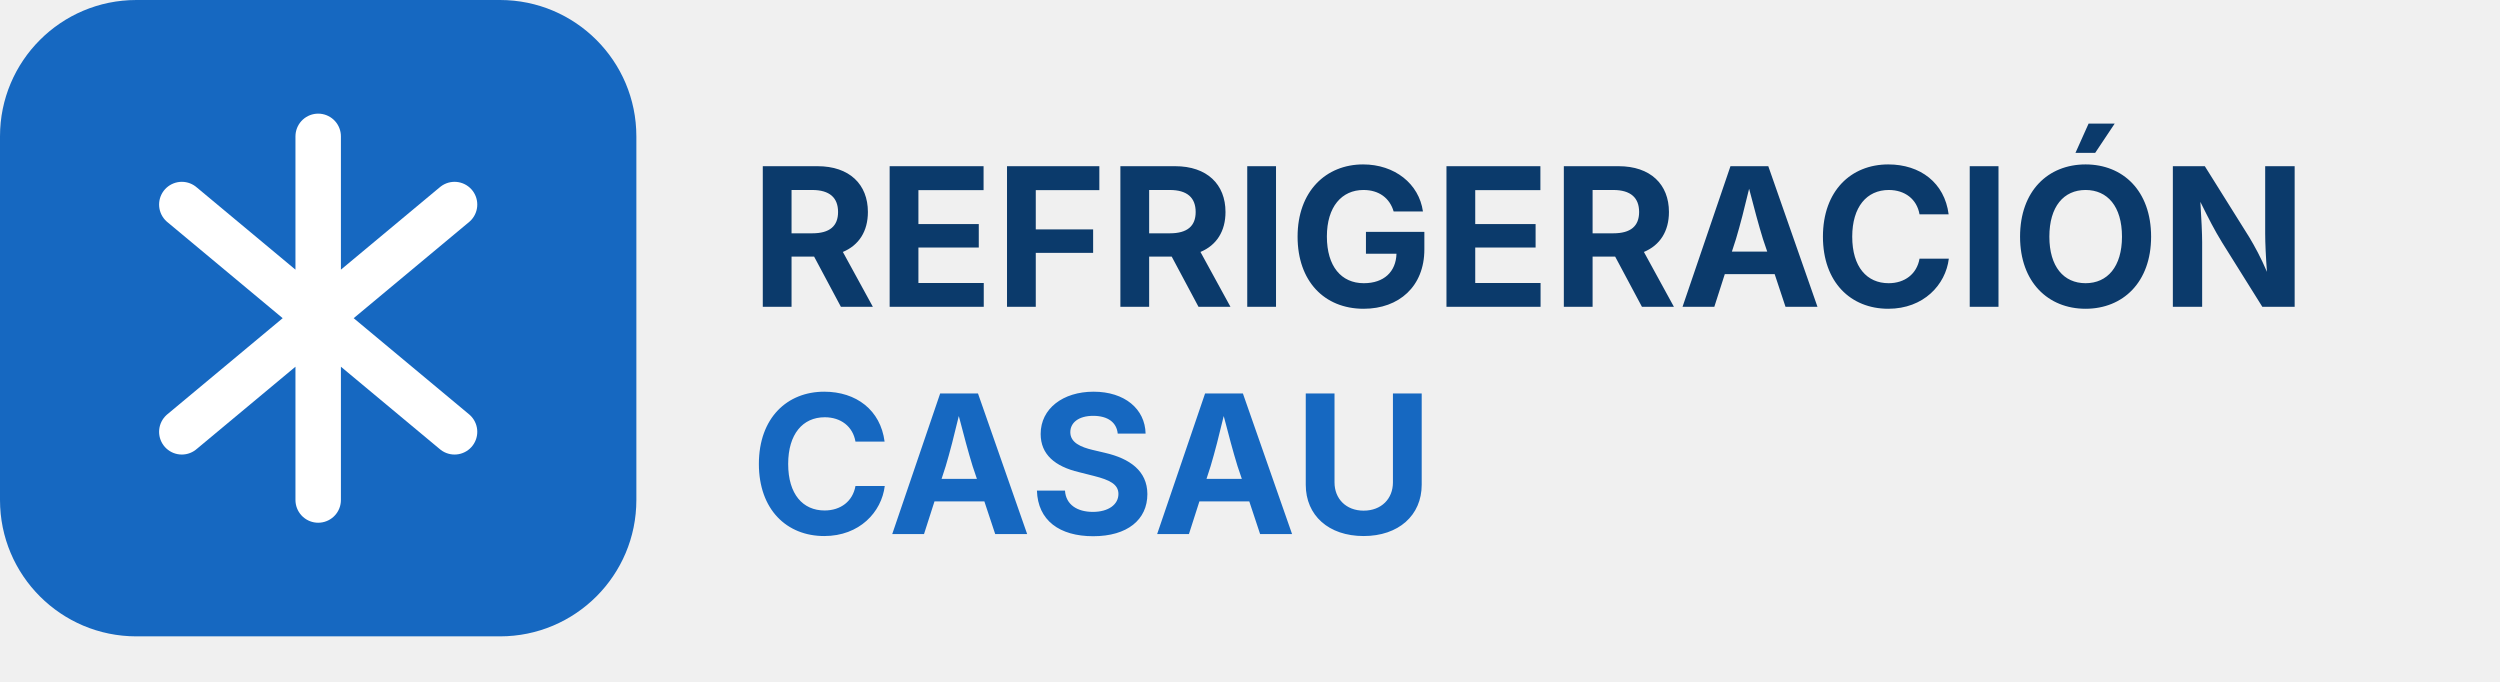
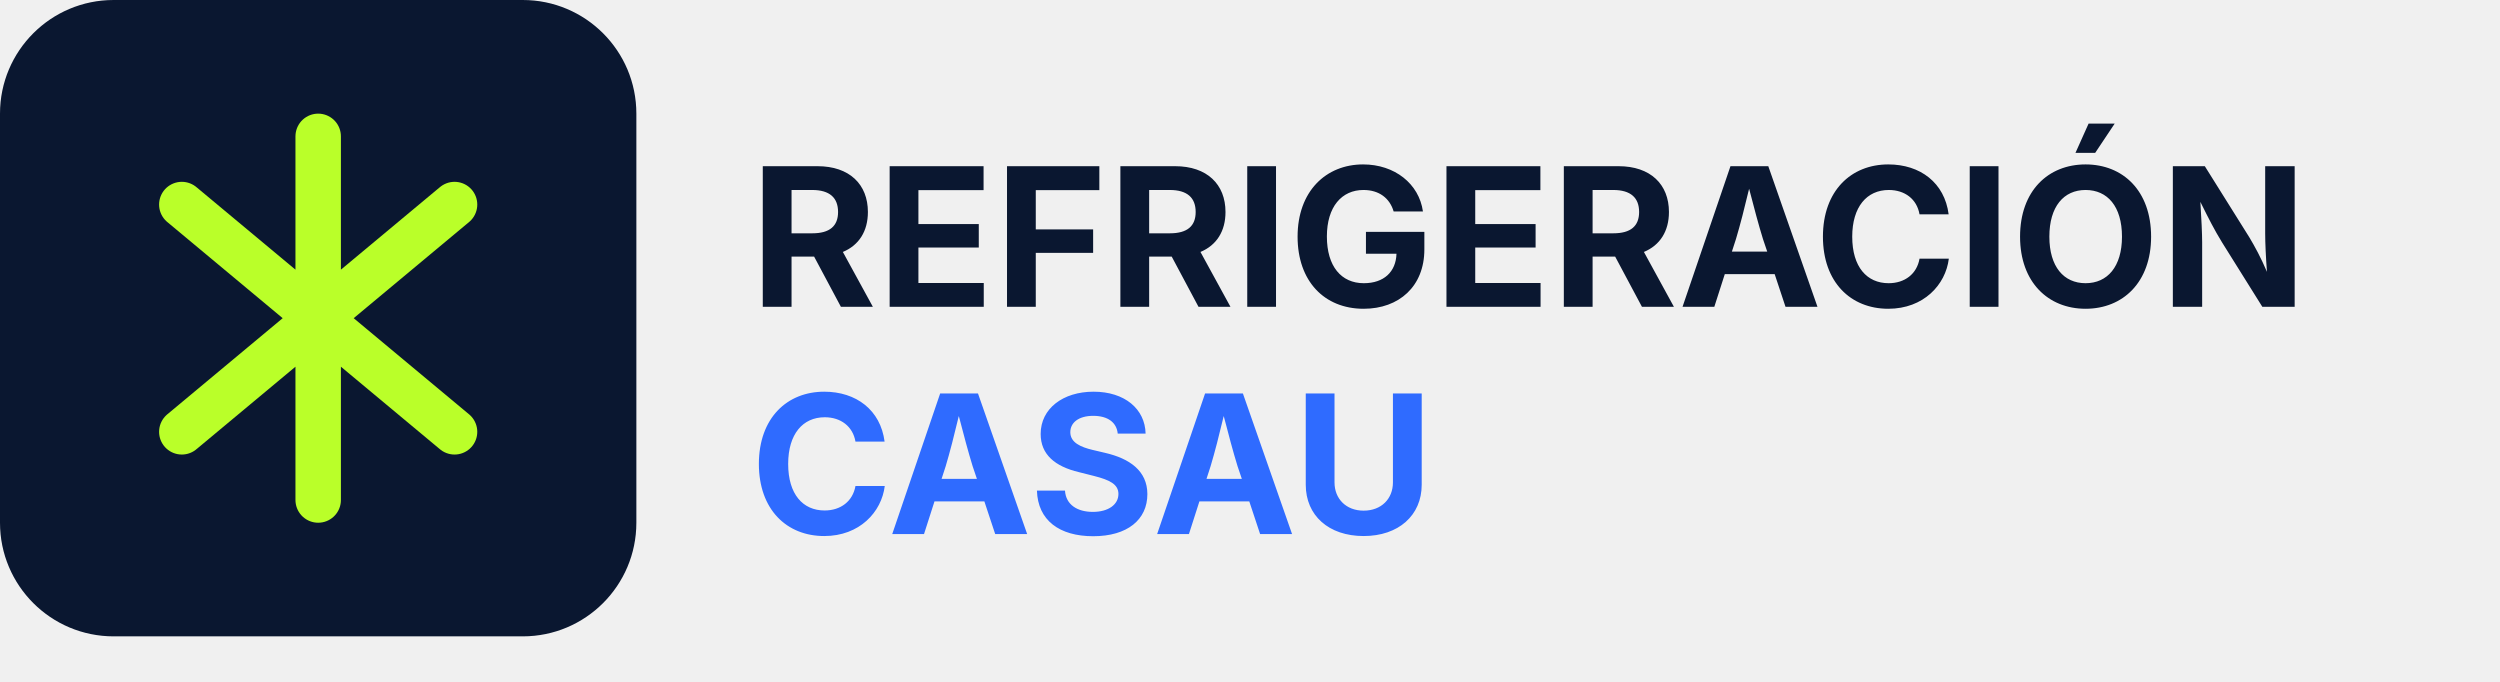
<svg xmlns="http://www.w3.org/2000/svg" viewBox="0 0 220 60" width="220" height="60" role="img" aria-labelledby="logoTitle">
-   <rect x="0" y="0" width="56" height="56" rx="12" fill="#1668c1" />
-   <path d="M28 12 L28 44 M16 18 L40 38 M40 18 L16 38" stroke="#ffffff" stroke-width="4" stroke-linecap="round" />
-   <text x="66" y="27" font-family="Inter, Arial, sans-serif" font-size="17" font-weight="700" fill="#0b3a6b">REFRIGERACIÓN</text>
-   <text x="66" y="47" font-family="Inter, Arial, sans-serif" font-size="17" font-weight="700" fill="#1668c1">CASAU</text>
+   <rect x="0" y="0" width="56" height="56" rx="10" fill="#0a1730" />
+   <path d="M28 12 L28 44 M16 18 L40 38 M40 18 L16 38" stroke="#baff29" stroke-width="4" stroke-linecap="round" />
+   <text x="66" y="27" font-family="Space Grotesk, Inter, Arial, sans-serif" font-size="17" font-weight="700" fill="#0a1730">REFRIGERACIÓN</text>
+   <text x="66" y="47" font-family="Space Grotesk, Inter, Arial, sans-serif" font-size="17" font-weight="700" fill="#2f6bff">CASAU</text>
</svg>
